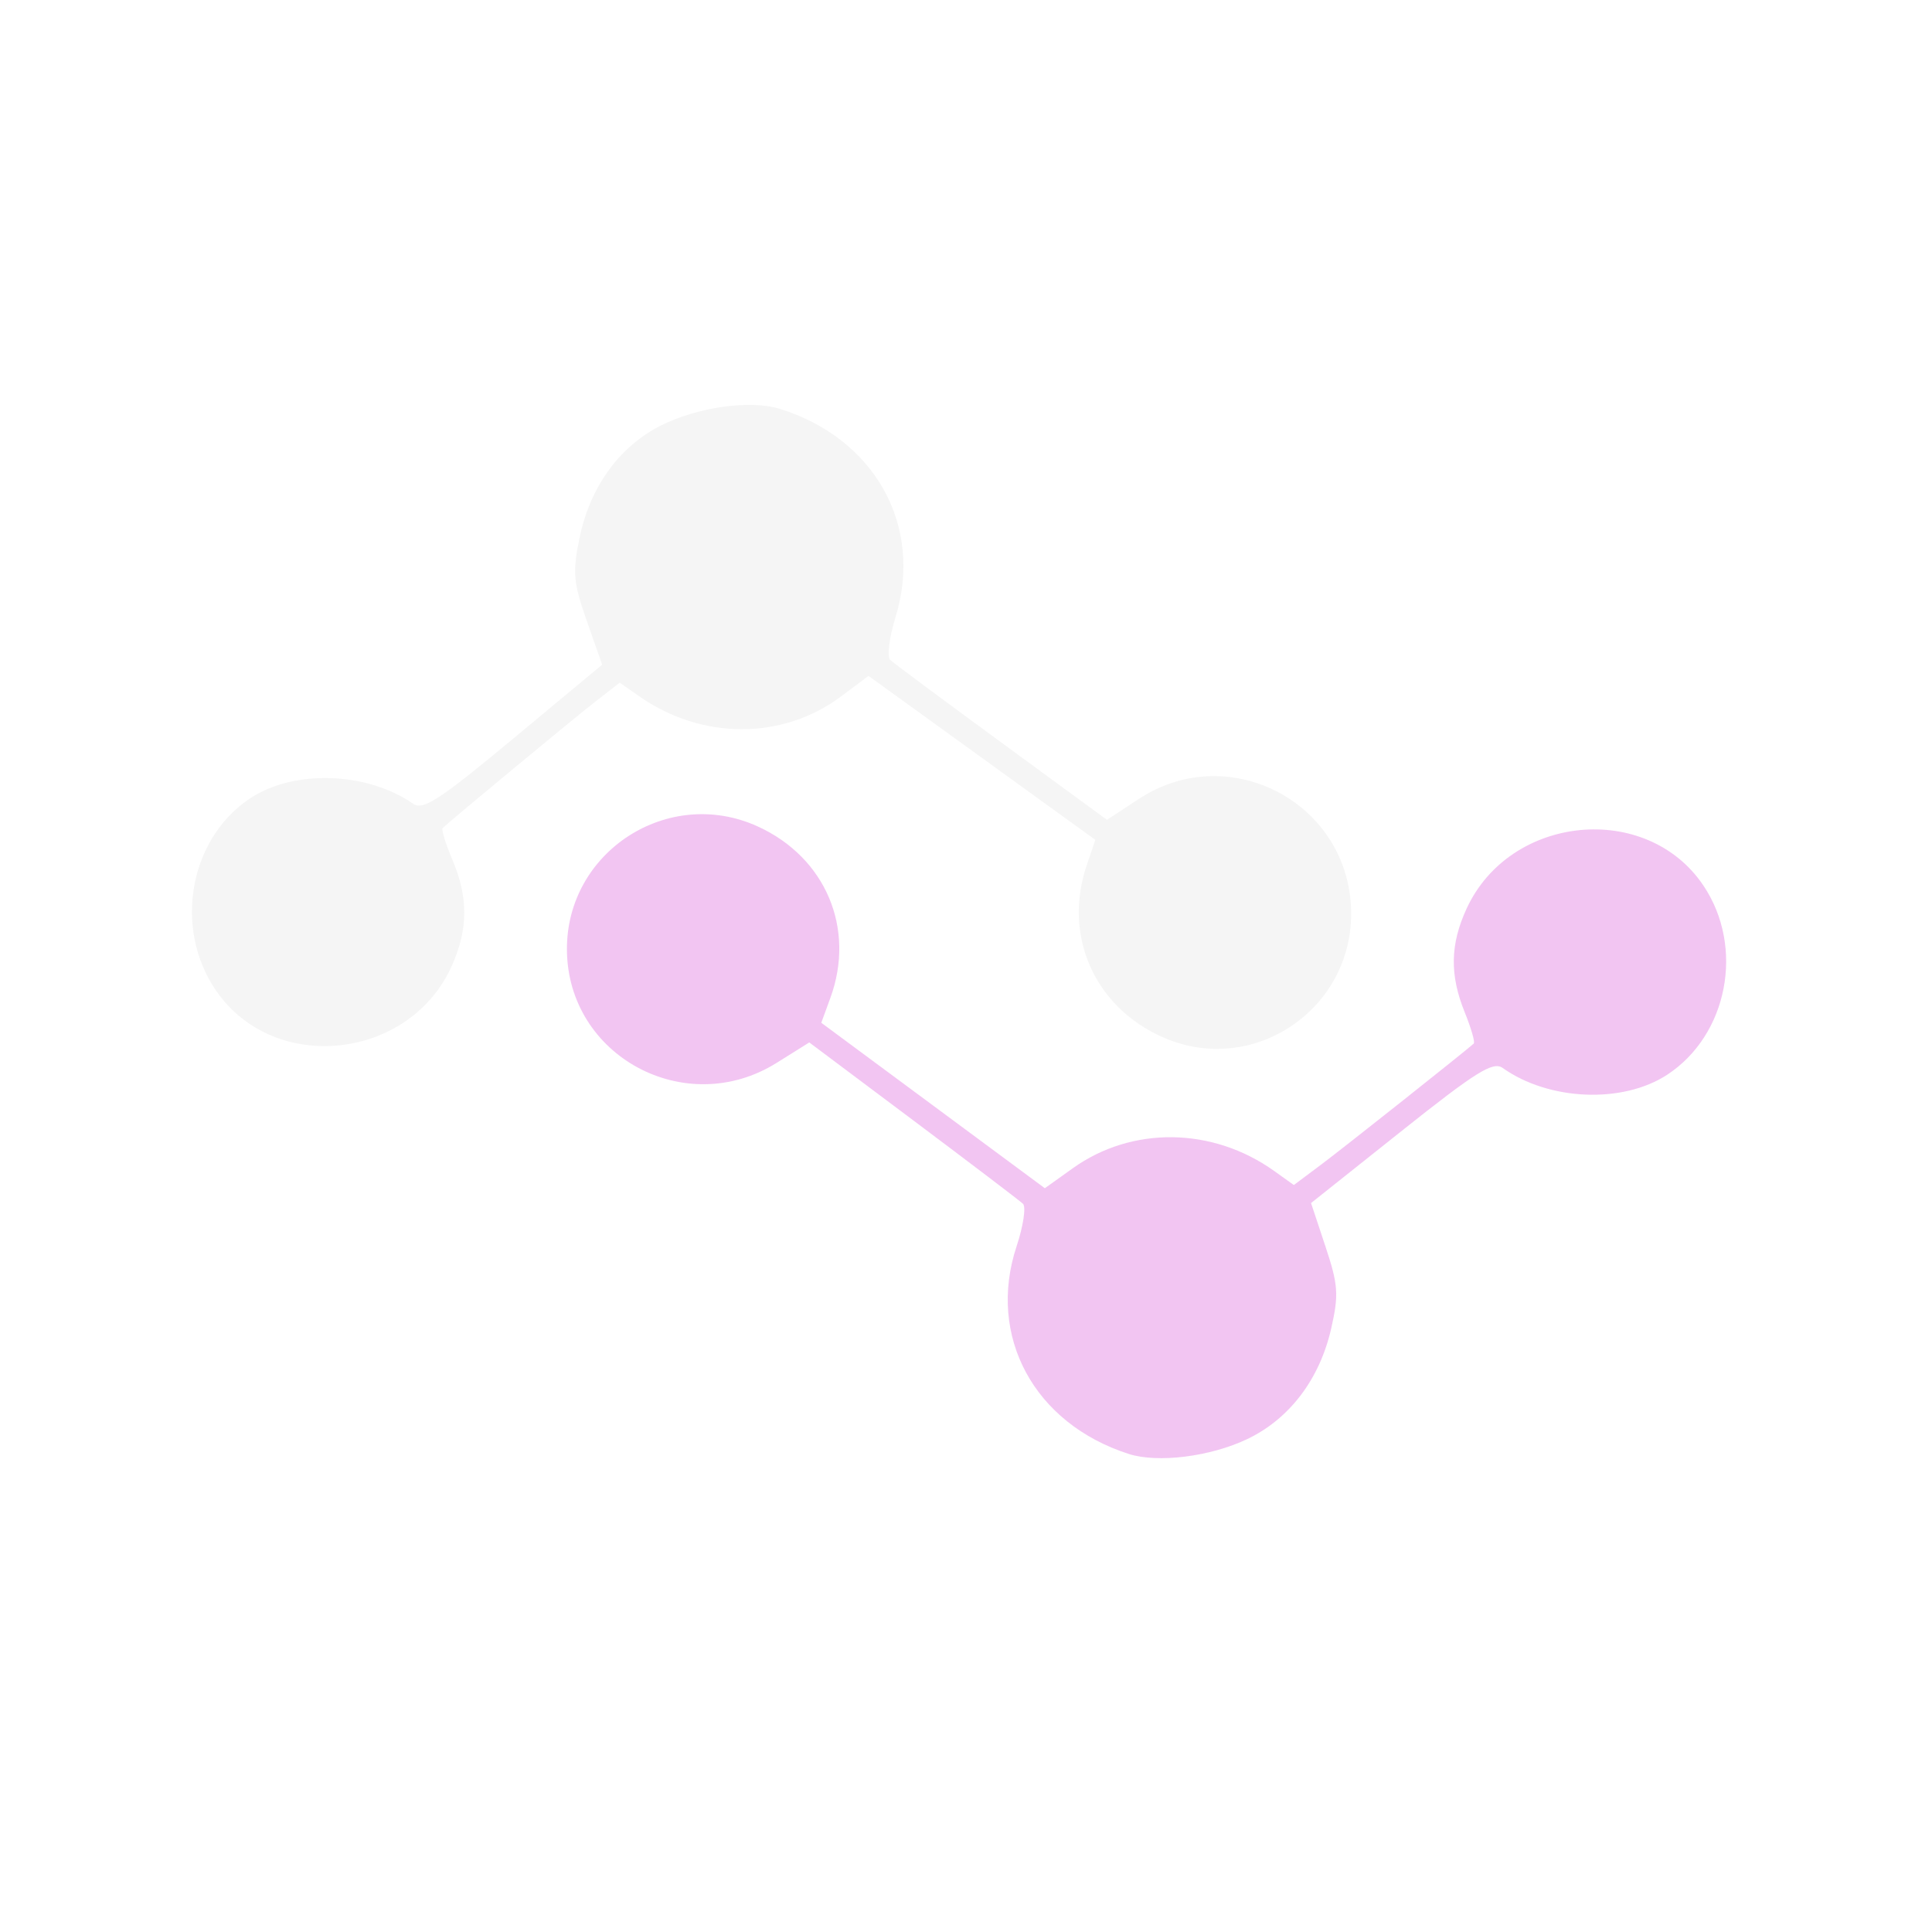
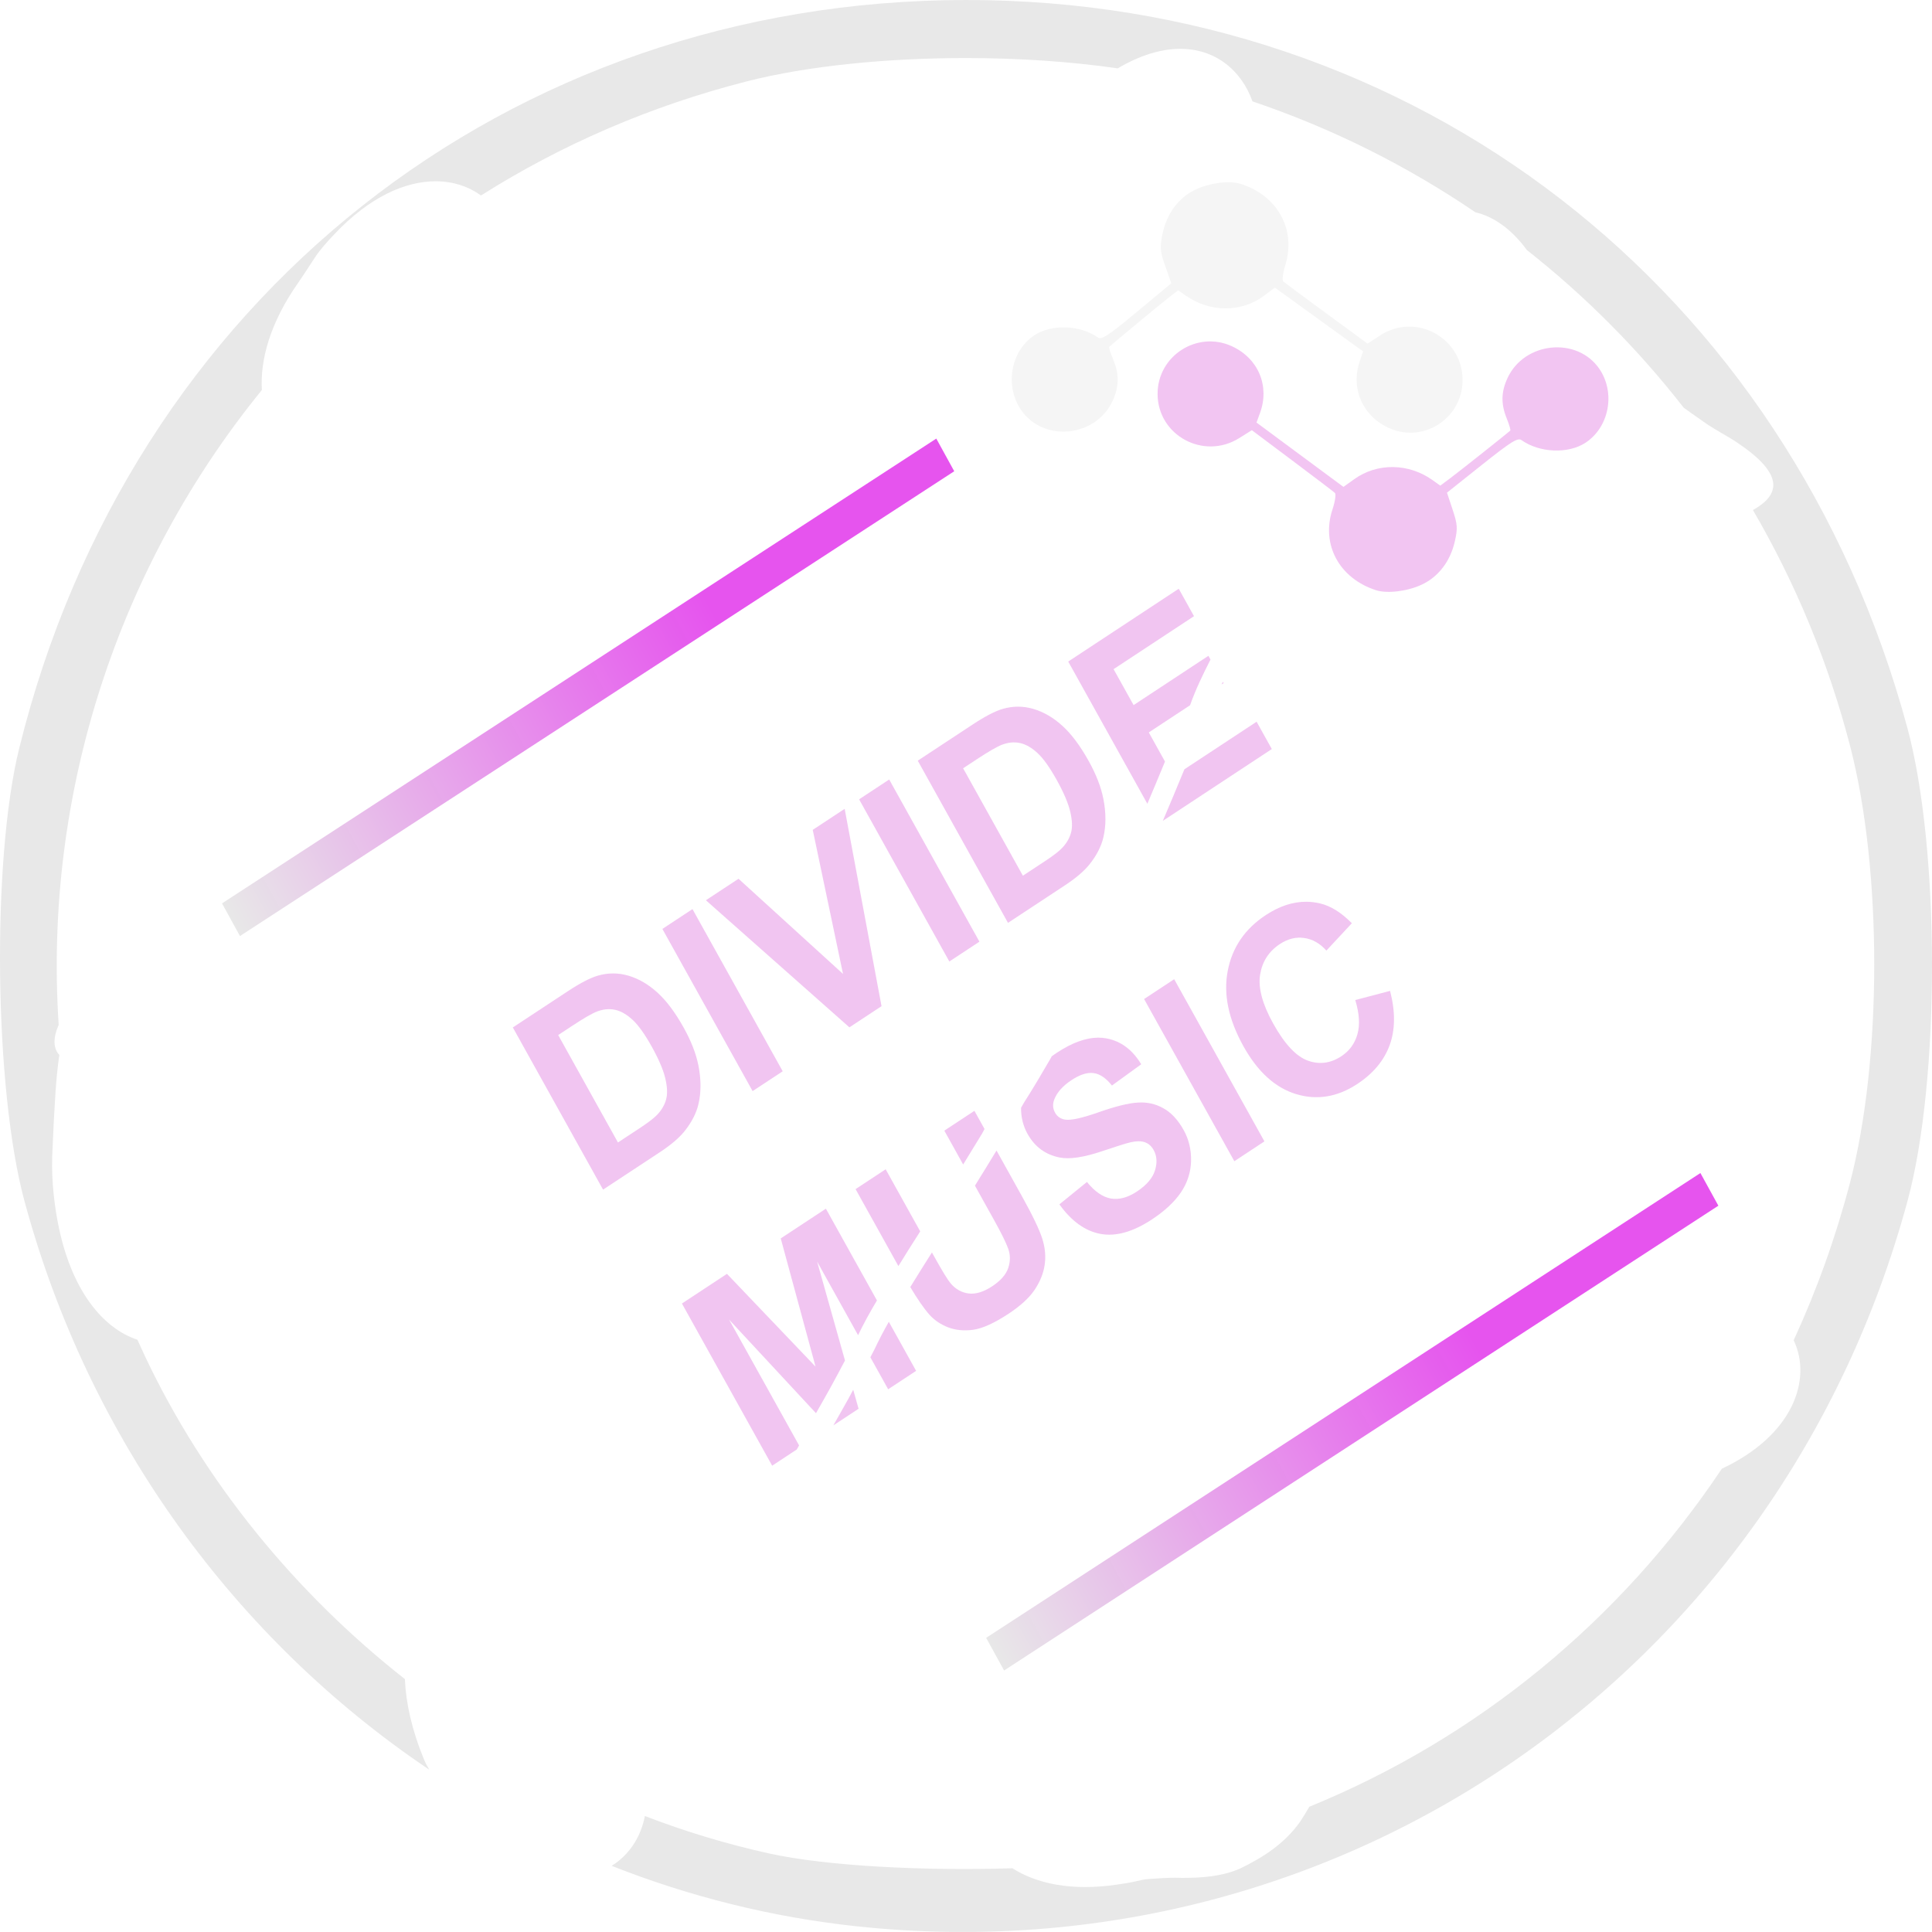
- <svg xmlns="http://www.w3.org/2000/svg" width="150mm" height="150mm" viewBox="0 0 150 150" version="1.1" id="svg11167" xml:space="preserve">
-   <defs id="defs11164">
+ <svg xmlns="http://www.w3.org/2000/svg" xmlns:xlink="http://www.w3.org/1999/xlink" width="300mm" height="300mm" viewBox="0 0 300 300" version="1.1" id="svg5" xml:space="preserve">
+   <defs id="defs2">
+     <linearGradient id="linearGradient14196">
+       <stop style="stop-color:#e8e8e8;stop-opacity:1;" offset="0" id="stop14194" />
+     </linearGradient>
+     <linearGradient id="linearGradient9923">
+       <stop style="stop-color:#e8e8e8;stop-opacity:1;" offset="0" id="stop9919" />
+       <stop style="stop-color:#e550ed;stop-opacity:0.977;" offset="0.671" id="stop9921" />
+     </linearGradient>
+     <linearGradient id="linearGradient8422">
+       <stop style="stop-color:#100410;stop-opacity:1;" offset="0" id="stop8418" />
+       <stop style="stop-color:#100410;stop-opacity:0;" offset="1" id="stop8420" />
+     </linearGradient>
+     <linearGradient xlink:href="#linearGradient8422" id="linearGradient8424" x1="473.716" y1="590.138" x2="2238.312" y2="2802.908" gradientUnits="userSpaceOnUse" gradientTransform="scale(1,1.25)" />
+     <linearGradient xlink:href="#linearGradient9923" id="linearGradient9925" x1="-42.539" y1="274.79" x2="198.715" y2="274.79" gradientUnits="userSpaceOnUse" />
+     <linearGradient xlink:href="#linearGradient9923" id="linearGradient9960" gradientUnits="userSpaceOnUse" x1="-42.539" y1="274.79" x2="198.715" y2="274.79" gradientTransform="translate(89.68482,281.6074)" />
    <linearGradient id="linearGradient985">
      <stop style="stop-color:#3f7652;stop-opacity:1;" offset="0" id="stop983" />
    </linearGradient>
  </defs>
  <g id="layer1">
-     <path style="fill:#f5f5f5;fill-opacity:1;stroke-width:1" d="m 60.508,31.731 c 7.402,2.282 11.198,9.083 9.025,16.168 -0.49,1.596 -0.681,3.097 -0.426,3.334 0.256,0.237 4.148,3.128 8.651,6.425 l 8.186,5.993 2.499,-1.636 c 6.984,-4.573 16.249,0.294 16.457,8.645 0.193,7.695 -7.615,12.969 -14.616,9.873 -5.319,-2.352 -7.769,-7.896 -5.908,-13.366 l 0.667,-1.961 -8.805,-6.365 -8.805,-6.365 -2.136,1.596 c -4.539,3.392 -10.794,3.391 -15.651,-8.42e-4 l -1.534,-1.071 -2.091,1.634 c -1.696,1.325 -10.875,8.93 -11.652,9.654 -0.114,0.106 0.223,1.206 0.748,2.445 1.233,2.913 1.239,5.306 0.02,8.124 -3.222,7.445 -13.82,8.639 -18.354,2.067 -3.303,-4.788 -2.126,-11.691 2.535,-14.875 3.402,-2.324 9.133,-2.162 12.767,0.361 0.759,0.527 2.062,-0.324 7.788,-5.086 l 6.877,-5.718 -1.189,-3.394 c -1.049,-2.994 -1.117,-3.749 -0.574,-6.41 0.814,-3.991 3.092,-7.142 6.345,-8.774 2.829,-1.419 6.906,-1.995 9.175,-1.295 z" id="path7055-2" />
-     <path style="fill:#efbbef;fill-opacity:0.863;stroke-width:1" d="m 87.634,112.883 c -7.356,-2.362 -11.018,-9.146 -8.704,-16.129 0.521,-1.573 0.743,-3.056 0.492,-3.294 -0.251,-0.238 -4.086,-3.154 -8.523,-6.48 l -8.067,-6.046 -2.531,1.585 c -7.075,4.429 -16.242,-0.517 -16.285,-8.787 -0.04,-7.619 7.872,-12.73 14.812,-9.569 5.272,2.402 7.612,7.923 5.642,13.313 l -0.706,1.932 8.679,6.423 8.678,6.423 2.168,-1.55 c 4.606,-3.294 10.862,-3.206 15.651,0.219 l 1.513,1.082 2.124,-1.588 c 1.722,-1.288 11.052,-8.688 11.843,-9.393 0.116,-0.103 -0.199,-1.196 -0.699,-2.43 -1.175,-2.9 -1.133,-5.269 0.142,-8.042 3.37,-7.324 13.992,-8.358 18.395,-1.79 3.208,4.785 1.894,11.602 -2.831,14.689 -3.448,2.253 -9.175,2.013 -12.759,-0.535 -0.749,-0.532 -2.069,0.292 -7.889,4.925 l -6.99,5.564 1.121,3.376 c 0.989,2.978 1.042,3.727 0.446,6.353 -0.893,3.939 -3.234,7.027 -6.52,8.596 -2.857,1.365 -6.946,1.878 -9.201,1.154 z" id="path7055" />
-     <text xml:space="preserve" style="font-style:normal;font-variant:normal;font-weight:normal;font-stretch:normal;font-size:16.933px;font-family:Georgia;-inkscape-font-specification:Georgia;opacity:0.51;fill:#f5f5f5;fill-opacity:1;stroke-width:0" x="81.058" y="52.161" id="text9142">
-       <tspan id="tspan9140" x="81.058" y="52.161" style="font-style:normal;font-variant:normal;font-weight:normal;font-stretch:normal;font-size:16.933px;font-family:Georgia;-inkscape-font-specification:Georgia;fill:#f5f5f5;fill-opacity:1;stroke-width:0" />
-     </text>
+     <rect style="display:none;fill:url(#linearGradient8424);fill-opacity:1;stroke-width:0" id="rect789" width="1600" height="2500" x="0" y="1.1368684e-13" ry="62.636" />
+     <g id="g4804" transform="matrix(0.53567,0,0,0.582884,-20.12375,-7.379391)">
+       <rect style="fill:url(#linearGradient9960);fill-opacity:1;stroke-width:0" id="rect9917-1" width="241.254" height="10.138" x="47.146" y="551.329" transform="rotate(-30.87992)" />
+       <path style="font-size:70.556px;font-family:Georgia;-inkscape-font-specification:Georgia;text-align:center;text-anchor:middle;fill:#eebbee;fill-opacity:0.863;stroke-width:0" d="m 45.406,475.086 c -0.819,0.442 -1.633,0.894 -2.456,1.331 -2.443,1.304 -4.931,2.525 -7.385,3.807 l 8.546,-1.3e-4 z" transform="rotate(-31.19284)" id="path10001" />
+       <path style="font-size:70.556px;font-family:Georgia;-inkscape-font-specification:Georgia;text-align:center;text-anchor:middle;fill:#eebbee;fill-opacity:0.863;stroke-width:0" d="m 63.61,464.948 c -2.518,1.283 -4.988,2.661 -7.402,4.151 -0.688,0.393 -1.383,0.775 -2.073,1.165 l -2.9e-5,9.96 9.474,-3.2e-4 z" transform="rotate(-31.19284)" id="path9999" />
+       <path style="font-size:70.556px;font-family:Georgia;-inkscape-font-specification:Georgia;text-align:center;text-anchor:middle;fill:#eebbee;fill-opacity:0.863;stroke-width:0" d="m 63.61,429.719 -15.297,1.7e-4 -9.06,34.451 -9.164,-34.451 -15.262,-5e-5 -4.6e-5,50.505 8.346,-5e-5 c 0.376,-0.194 0.754,-0.382 1.128,-0.58 l 2.13e-4,-39.176 8.638,34.373 c 2.393,-1.242 4.816,-2.431 7.194,-3.702 2.436,-1.293 4.855,-2.614 7.265,-3.951 l 6.738,-26.72 -2.36e-4,22.912 c 3.078,-1.849 6.242,-3.531 9.475,-5.076 z" transform="rotate(-31.19284)" id="path9997" />
+       <path style="font-size:70.556px;font-family:Georgia;-inkscape-font-specification:Georgia;text-align:center;text-anchor:middle;fill:#eebbee;fill-opacity:0.863;stroke-width:0" d="m 83.867,429.719 -10.198,-2.7e-4 -2.07e-4,23.969 c 3.386,-1.573 6.778,-3.131 10.198,-4.632 z" transform="rotate(-31.19284)" id="path9995" />
+       <path style="font-size:70.556px;font-family:Georgia;-inkscape-font-specification:Georgia;text-align:center;text-anchor:middle;fill:#eebbee;fill-opacity:0.863;stroke-width:0" d="m 113.943,442.089 c -3.397,1.594 -6.785,3.206 -10.198,4.765 l -4e-5,10.805 c 0,3.996 -0.149,6.856 -0.447,8.579 -0.299,1.723 -1.183,3.181 -2.653,4.375 -1.47,1.171 -3.652,1.757 -6.546,1.757 -2.848,0 -5.099,-0.62 -6.752,-1.86 -1.631,-1.263 -2.664,-2.928 -3.1,-4.996 -0.253,-1.286 -0.379,-4.1 -0.379,-8.44 l -1.02e-4,-1.46 c -3.394,1.519 -6.773,3.071 -10.144,4.64 0.116,3.898 0.43,6.979 0.946,9.222 0.459,1.952 1.413,3.824 2.86,5.616 1.447,1.768 3.411,3.215 5.891,4.341 2.503,1.102 6.167,1.654 10.99,1.654 3.996,0 7.235,-0.505 9.715,-1.516 2.48,-1.034 4.455,-2.412 5.925,-4.134 1.493,-1.723 2.515,-3.836 3.067,-6.339 0.551,-2.503 0.826,-6.787 0.826,-12.85 z" transform="rotate(-31.19284)" id="path9993" />
+       <path style="font-size:70.556px;font-family:Georgia;-inkscape-font-specification:Georgia;text-align:center;text-anchor:middle;fill:#eebbee;fill-opacity:0.863;stroke-width:0" d="m 113.943,429.719 -10.198,-2.8e-4 -3.3e-4,10.545 c 2.965,-1.388 5.922,-2.794 8.89,-4.176 0.433,-0.239 0.872,-0.464 1.308,-0.697 z" transform="rotate(-31.19284)" id="path9991" />
+       <path style="font-size:70.556px;font-family:Georgia;-inkscape-font-specification:Georgia;text-align:center;text-anchor:middle;fill:#eebbee;fill-opacity:0.863;stroke-width:0" d="m 154.7,431.609 c -3.073,-1.835 -7.185,-2.752 -12.336,-2.752 -0.586,0 -1.158,0.015 -1.718,0.042 -0.243,0.132 -0.487,0.263 -0.73,0.395 -4.082,2.03 -8.167,4.052 -12.334,5.903 -0.547,0.281 -1.1,0.548 -1.649,0.824 -1.332,2.151 -1.999,4.459 -1.999,6.927 0,3.996 1.55,7.384 4.651,10.163 2.205,1.975 6.04,3.64 11.507,4.995 4.249,1.056 6.971,1.792 8.165,2.205 1.746,0.62 2.963,1.355 3.652,2.205 0.712,0.827 1.068,1.838 1.068,3.032 0,1.86 -0.838,3.491 -2.515,4.892 -1.654,1.378 -4.122,2.067 -7.407,2.067 -3.101,0 -5.57,-0.781 -7.407,-2.342 -1.814,-1.562 -3.02,-4.008 -3.617,-7.338 l -9.922,0.965 c 0.666,5.65 2.71,9.956 6.132,12.919 3.422,2.94 8.326,4.41 14.711,4.41 4.387,0 8.05,-0.609 10.99,-1.826 2.94,-1.24 5.213,-3.123 6.821,-5.65 1.608,-2.526 2.411,-5.237 2.411,-8.131 0,-3.192 -0.678,-5.868 -2.033,-8.027 -1.332,-2.182 -3.192,-3.893 -5.581,-5.133 -2.366,-1.263 -6.029,-2.481 -10.99,-3.652 -4.961,-1.171 -8.084,-2.297 -9.37,-3.376 -1.011,-0.85 -1.516,-1.872 -1.516,-3.066 0,-1.309 0.54,-2.354 1.62,-3.135 1.677,-1.217 3.996,-1.826 6.959,-1.826 2.871,0 5.018,0.574 6.442,1.723 1.447,1.125 2.389,2.986 2.825,5.581 l 10.197,-0.447 c -0.161,-4.639 -1.849,-8.349 -5.064,-11.128 -0.599,-0.521 -1.252,-0.993 -1.962,-1.417 z" transform="rotate(-31.19284)" id="path9989" />
+       <path style="font-size:70.556px;font-family:Georgia;-inkscape-font-specification:Georgia;text-align:center;text-anchor:middle;fill:#eebbee;fill-opacity:0.863;stroke-width:0" d="m 181.639,429.719 -10.198,1.7e-4 3.9e-4,50.505 10.197,-4.4e-4 z" transform="rotate(-31.19284)" id="path9987" />
+       <path style="font-size:70.556px;font-family:Georgia;-inkscape-font-specification:Georgia;text-align:center;text-anchor:middle;fill:#eebbee;fill-opacity:0.863;stroke-width:0" d="m 43.361,344.203 c -1.269,-0.775 -2.644,-1.381 -4.126,-1.818 -2.205,-0.643 -5.409,-0.964 -9.612,-0.964 l -18.638,10e-6 2.22e-4,50.505 19.189,6e-5 c 3.767,0 6.775,-0.356 9.026,-1.068 3.009,-0.965 5.398,-2.308 7.166,-4.03 2.343,-2.274 4.145,-5.248 5.408,-8.923 1.034,-3.009 1.551,-6.592 1.551,-10.749 0,-4.731 -0.551,-8.705 -1.653,-11.92 -1.102,-3.238 -2.71,-5.972 -4.823,-8.199 -1.056,-1.114 -2.219,-2.058 -3.488,-2.833 z m -6.04,7.463 c 0.559,0.333 1.071,0.719 1.536,1.158 1.24,1.171 2.205,2.802 2.894,4.892 0.689,2.09 1.034,5.087 1.034,8.992 0,3.904 -0.345,6.994 -1.034,9.267 -0.689,2.251 -1.584,3.87 -2.687,4.858 -1.079,0.988 -2.446,1.688 -4.1,2.101 -1.263,0.322 -3.318,0.482 -6.166,0.482 l -7.614,-4e-5 3.69e-4,-33.452 4.582,-1.1e-4 c 4.157,0 6.948,0.161 8.372,0.482 1.191,0.258 2.253,0.665 3.184,1.219 z" transform="rotate(-31.19284)" id="path9985" />
+       <path style="font-size:70.556px;font-family:Georgia;-inkscape-font-specification:Georgia;text-align:center;text-anchor:middle;fill:#eebbee;fill-opacity:0.863;stroke-width:0" d="m 71.861,341.421 -10.198,1.7e-4 -4.6e-5,50.505 10.198,-1.7e-4 z" transform="rotate(-31.19284)" id="path9983" />
+       <path style="font-size:70.556px;font-family:Georgia;-inkscape-font-specification:Georgia;text-align:center;text-anchor:middle;fill:#eebbee;fill-opacity:0.863;stroke-width:0" d="m 225.14,431.939 c -3.329,-2.054 -7.31,-3.081 -11.944,-3.081 -7.074,0 -12.781,2.331 -17.122,6.993 -4.341,4.639 -6.511,11.162 -6.511,19.568 0,7.947 2.159,14.217 6.477,18.811 4.318,4.57 9.83,6.856 16.537,6.856 5.42,0 9.888,-1.332 13.402,-3.996 3.537,-2.687 6.063,-6.787 7.579,-12.299 l -9.888,-3.135 c -0.85,3.698 -2.251,6.408 -4.203,8.13 -1.952,1.723 -4.283,2.584 -6.993,2.584 -3.675,0 -6.66,-1.355 -8.957,-4.065 -2.297,-2.71 -3.445,-7.257 -3.445,-13.642 0,-6.017 1.16,-10.37 3.479,-13.057 2.343,-2.687 5.386,-4.031 9.13,-4.031 2.71,0 5.007,0.758 6.89,2.274 1.906,1.516 3.158,3.583 3.755,6.201 l 10.094,-2.412 c -1.148,-4.042 -2.871,-7.143 -5.168,-9.302 -0.965,-0.913 -2.002,-1.712 -3.111,-2.397 z" transform="rotate(-31.19284)" id="path9981" />
+       <path style="font-size:70.556px;font-family:Georgia;-inkscape-font-specification:Georgia;text-align:center;text-anchor:middle;fill:#eebbee;fill-opacity:0.863;stroke-width:0" d="m 123.434,341.421 -10.818,9e-5 -12.368,37.379 -12.781,-37.379 -11.059,2.7e-4 18.052,50.505 10.887,-8e-5 z" transform="rotate(-31.19284)" id="path9979" />
+       <path style="font-size:70.556px;font-family:Georgia;-inkscape-font-specification:Georgia;text-align:center;text-anchor:middle;fill:#eebbee;fill-opacity:0.863;stroke-width:0" d="m 138.523,341.421 -10.197,-1e-5 -4e-5,50.505 h 10.197 z" transform="rotate(-31.19284)" id="path9977" />
+       <path style="font-size:70.556px;font-family:Georgia;-inkscape-font-specification:Georgia;text-align:center;text-anchor:middle;fill:#eebbee;fill-opacity:0.863;stroke-width:0" d="m 237.604,383.416 -24.465,-6e-5 c -4.136,2.863 -8.29,5.705 -12.465,8.51 l 36.931,-1.7e-4 z" transform="rotate(-31.19284)" id="path9975" />
+       <path style="font-size:70.556px;font-family:Georgia;-inkscape-font-specification:Georgia;text-align:center;text-anchor:middle;fill:#eebbee;fill-opacity:0.863;stroke-width:0" d="m 180.579,344.203 c -1.269,-0.775 -2.644,-1.381 -4.126,-1.818 -2.205,-0.643 -5.409,-0.964 -9.612,-0.964 l -18.638,-4.3e-4 -5e-5,50.505 19.189,6e-5 c 3.767,0 6.775,-0.356 9.026,-1.068 3.009,-0.965 5.398,-2.308 7.166,-4.03 2.343,-2.274 4.145,-5.248 5.408,-8.923 1.034,-3.009 1.551,-6.592 1.551,-10.749 0,-4.731 -0.551,-8.705 -1.653,-11.92 -1.102,-3.238 -2.71,-5.972 -4.823,-8.199 -1.056,-1.114 -2.219,-2.058 -3.488,-2.833 z m -6.04,7.463 c 0.559,0.333 1.071,0.719 1.536,1.158 1.24,1.171 2.205,2.802 2.894,4.892 0.689,2.09 1.033,5.087 1.033,8.992 0,3.904 -0.345,6.994 -1.034,9.267 -0.689,2.251 -1.584,3.87 -2.687,4.858 -1.079,0.988 -2.446,1.688 -4.1,2.101 -1.263,0.322 -3.318,0.483 -6.166,0.483 l -7.614,-5e-5 3.7e-4,-33.452 4.582,-1.1e-4 c 4.157,0 6.948,0.161 8.372,0.482 1.191,0.258 2.253,0.665 3.184,1.219 z" transform="rotate(-31.19284)" id="path9973" />
+       <path style="font-size:70.556px;font-family:Georgia;-inkscape-font-specification:Georgia;text-align:center;text-anchor:middle;fill:#eebbee;fill-opacity:0.863;stroke-width:0" d="m 234.745,369.26 c -0.23,0.137 -0.463,0.272 -0.692,0.41 l 0.692,1.1e-4 z" transform="rotate(-31.19284)" id="path9971" />
+       <path style="font-size:70.556px;font-family:Georgia;-inkscape-font-specification:Georgia;text-align:center;text-anchor:middle;fill:#eebbee;fill-opacity:0.863;stroke-width:0" d="m 236.64,341.421 -37.448,5e-5 -1e-4,44.29 c 3.411,-2.306 6.812,-4.63 10.198,-6.974 l -1.7e-4,-9.066 13.983,-10e-5 c 3.587,-2.777 7.454,-5.098 11.373,-7.345 l 1.3e-4,-1.165 -25.356,1.8e-4 -2.6e-4,-11.197 27.251,-5e-5 z" transform="rotate(-31.19284)" id="text9316" />
+       <path style="fill:#e8e8e8;fill-opacity:1;stroke-width:3.108" d="M 317.573,12.66 C 184.762,12.749 75.222,92.338 43.117,212.076 c -7.994,29.814 -7.231,90.625 1.512,120.44 18.655,63.618 61.285,116.916 117.38,151.588 -0.585,-0.891 -1.125,-1.813 -1.567,-2.801 -3.528,-7.884 -5.223,-15.061 -5.503,-21.328 -31.842,-23.032 -58.128,-52.55 -75.346,-86.024 -0.752,-1.461 -1.48,-2.926 -2.197,-4.393 -9.808,-2.941 -19.317,-13.011 -23.107,-31.435 -1.335,-6.492 -1.919,-13.088 -1.479,-19.717 0.219,-4.996 0.497,-9.989 0.862,-14.977 0.252,-3.251 0.574,-6.496 1.094,-9.711 -1.677,-1.727 -1.96,-4.286 -0.189,-8.036 -4.402,-61.683 17.29,-122.116 58.899,-169.123 -0.531,-8.059 2.415,-17.916 10.459,-28.484 1.735,-2.279 3.285,-4.559 4.963,-6.875 1.636,-2.254 3.613,-4.218 5.601,-6.154 10.328,-10.062 20.74,-14.141 29.482,-14.094 4.996,0.027 9.444,1.406 13.022,3.783 23.053,-13.396 48.875,-23.799 77.075,-30.406 17.658,-4.137 40.578,-6.206 63.497,-6.206 15.187,0 30.339,0.928 43.995,2.745 6.461,-3.497 12.362,-5.076 17.544,-5.19 10.709,-0.237 18.346,5.774 21.519,13.988 23.163,7.197 44.854,17.187 64.624,29.554 5.175,1.102 10.409,4.379 14.928,10.056 16.925,12.251 32.187,26.346 45.447,41.994 2.283,1.503 4.581,3.003 6.895,4.468 2.539,1.525 5.198,2.841 7.774,4.307 0.509,0.32 1.018,0.64 1.527,0.96 13.283,8.35 11.458,13.639 3.875,17.529 12.322,19.419 21.9,40.566 28.217,63.03 9.297,33.061 9.259,83.382 -0.084,116.202 -4.155,14.593 -9.647,28.604 -16.319,41.936 5.401,10.42 -0.145,25.318 -20.823,34.219 -29.276,40.309 -70.736,71.742 -119.591,90.054 -0.836,1.357 -1.729,2.687 -2.671,3.993 -4.525,5.888 -10.727,9.485 -17.357,12.461 -5.391,2.149 -11.146,2.505 -16.871,2.501 -2.477,-0.099 -4.934,0.004 -7.402,0.165 -3.754,0.194 -3.05,0.173 -5.611,0.67 -2.001,0.439 -4.033,0.711 -6.062,0.982 -13.013,1.735 -23.108,-0.304 -30.083,-4.385 -25.616,0.742 -53.815,-0.573 -70.442,-3.929 -12.279,-2.479 -24.345,-5.836 -36.097,-9.985 -1.214,5.764 -4.674,10.451 -9.637,13.266 22.558,8.195 46.439,13.705 71.177,16.124 h 5.2e-4 c 139.834,13.673 267.401,-67.319 304.497,-193.326 9.463,-32.142 9.422,-93.693 -0.087,-126.01 C 556.031,89.482 447.763,12.573 317.573,12.66 Z" id="path9637" />
+       <rect style="fill:url(#linearGradient9925);fill-opacity:1;stroke-width:0" id="rect9917" width="241.254" height="10.138" x="-42.539" y="269.722" transform="rotate(-30.87992)" />
+     </g>
+     <g id="layer1-6" transform="matrix(1.252778,0,0,1.319093,1410.929,-19.83797)" style="display:none;fill:#986998;fill-opacity:0.863">
+       <path style="fill:#986998;fill-opacity:0.863;stroke-width:1" d="m 60.508,31.731 c 7.402,2.282 11.198,9.083 9.025,16.168 -0.49,1.596 -0.681,3.097 -0.426,3.334 0.256,0.237 4.148,3.128 8.651,6.425 l 8.186,5.993 2.499,-1.636 c 6.984,-4.573 16.249,0.294 16.457,8.645 0.193,7.695 -7.615,12.969 -14.616,9.873 -5.319,-2.352 -7.769,-7.896 -5.908,-13.366 l 0.667,-1.961 -8.805,-6.365 -8.805,-6.365 -2.136,1.596 c -4.539,3.392 -10.794,3.391 -15.651,-8.42e-4 l -1.534,-1.071 -2.091,1.634 c -1.696,1.325 -10.875,8.93 -11.652,9.654 -0.114,0.106 0.223,1.206 0.748,2.445 1.233,2.913 1.239,5.306 0.02,8.124 -3.222,7.445 -13.82,8.639 -18.354,2.067 -3.303,-4.788 -2.126,-11.691 2.535,-14.875 3.402,-2.324 9.133,-2.162 12.767,0.361 0.759,0.527 2.062,-0.324 7.788,-5.086 l 6.877,-5.718 -1.189,-3.394 c -1.049,-2.994 -1.117,-3.749 -0.574,-6.41 0.814,-3.991 3.092,-7.142 6.345,-8.774 2.829,-1.419 6.906,-1.995 9.175,-1.295 z" id="path7055-2" />
+       <path style="fill:#986998;fill-opacity:0.863;stroke-width:1" d="m 87.634,112.883 c -7.356,-2.362 -11.018,-9.146 -8.704,-16.129 0.521,-1.573 0.743,-3.056 0.492,-3.294 -0.251,-0.238 -4.086,-3.154 -8.523,-6.48 l -8.067,-6.046 -2.531,1.585 c -7.075,4.429 -16.242,-0.517 -16.285,-8.787 -0.04,-7.619 7.872,-12.73 14.812,-9.569 5.272,2.402 7.612,7.923 5.642,13.313 l -0.706,1.932 8.679,6.423 8.678,6.423 2.168,-1.55 c 4.606,-3.294 10.862,-3.206 15.651,0.219 l 1.513,1.082 2.124,-1.588 c 1.722,-1.288 11.052,-8.688 11.843,-9.393 0.116,-0.103 -0.199,-1.196 -0.699,-2.43 -1.175,-2.9 -1.133,-5.269 0.142,-8.042 3.37,-7.324 13.992,-8.358 18.395,-1.79 3.208,4.785 1.894,11.602 -2.831,14.689 -3.448,2.253 -9.175,2.013 -12.759,-0.535 -0.749,-0.532 -2.069,0.292 -7.889,4.925 l -6.99,5.564 1.121,3.376 c 0.989,2.978 1.042,3.727 0.446,6.353 -0.893,3.939 -3.234,7.027 -6.52,8.596 -2.857,1.365 -6.946,1.878 -9.201,1.154 z" id="path7055" />
+       <text xml:space="preserve" style="font-style:normal;font-variant:normal;font-weight:normal;font-stretch:normal;font-size:16.933px;font-family:Georgia;-inkscape-font-specification:Georgia;opacity:0.51;fill:#986998;fill-opacity:0.863;stroke-width:0" x="81.058" y="52.161" id="text9142">
+         <tspan id="tspan9140" x="81.058" y="52.161" style="font-style:normal;font-variant:normal;font-weight:normal;font-stretch:normal;font-size:16.933px;font-family:Georgia;-inkscape-font-specification:Georgia;fill:#986998;fill-opacity:0.863;stroke-width:0" />
+       </text>
+     </g>
+     <g id="layer1-8" transform="matrix(0.7778004,0,0,0.7778004,145.5139,3.849235)">
+       <path style="fill:#f5f5f5;fill-opacity:1;stroke-width:1" d="m 60.508,31.731 c 7.402,2.282 11.198,9.083 9.025,16.168 -0.49,1.596 -0.681,3.097 -0.426,3.334 0.256,0.237 4.148,3.128 8.651,6.425 l 8.186,5.993 2.499,-1.636 c 6.984,-4.573 16.249,0.294 16.457,8.645 0.193,7.695 -7.615,12.969 -14.616,9.873 -5.319,-2.352 -7.769,-7.896 -5.908,-13.366 l 0.667,-1.961 -8.805,-6.365 -8.805,-6.365 -2.136,1.596 c -4.539,3.392 -10.794,3.391 -15.651,-8.42e-4 l -1.534,-1.071 -2.091,1.634 c -1.696,1.325 -10.875,8.93 -11.652,9.654 -0.114,0.106 0.223,1.206 0.748,2.445 1.233,2.913 1.239,5.306 0.02,8.124 -3.222,7.445 -13.82,8.639 -18.354,2.067 -3.303,-4.788 -2.126,-11.691 2.535,-14.875 3.402,-2.324 9.133,-2.162 12.767,0.361 0.759,0.527 2.062,-0.324 7.788,-5.086 l 6.877,-5.718 -1.189,-3.394 c -1.049,-2.994 -1.117,-3.749 -0.574,-6.41 0.814,-3.991 3.092,-7.142 6.345,-8.774 2.829,-1.419 6.906,-1.995 9.175,-1.295 z" id="path7055-2-1" />
+       <path style="fill:#efbbef;fill-opacity:0.863;stroke-width:1" d="m 87.634,112.883 c -7.356,-2.362 -11.018,-9.146 -8.704,-16.129 0.521,-1.573 0.743,-3.056 0.492,-3.294 -0.251,-0.238 -4.086,-3.154 -8.523,-6.48 l -8.067,-6.046 -2.531,1.585 c -7.075,4.429 -16.242,-0.517 -16.285,-8.787 -0.04,-7.619 7.872,-12.73 14.812,-9.569 5.272,2.402 7.612,7.923 5.642,13.313 l -0.706,1.932 8.679,6.423 8.678,6.423 2.168,-1.55 c 4.606,-3.294 10.862,-3.206 15.651,0.219 l 1.513,1.082 2.124,-1.588 c 1.722,-1.288 11.052,-8.688 11.843,-9.393 0.116,-0.103 -0.199,-1.196 -0.699,-2.43 -1.175,-2.9 -1.133,-5.269 0.142,-8.042 3.37,-7.324 13.992,-8.358 18.395,-1.79 3.208,4.785 1.894,11.602 -2.831,14.689 -3.448,2.253 -9.175,2.013 -12.759,-0.535 -0.749,-0.532 -2.069,0.292 -7.889,4.925 l -6.99,5.564 1.121,3.376 c 0.989,2.978 1.042,3.727 0.446,6.353 -0.893,3.939 -3.234,7.027 -6.52,8.596 -2.857,1.365 -6.946,1.878 -9.201,1.154 z" id="path7055-0" />
+       <text xml:space="preserve" style="font-style:normal;font-variant:normal;font-weight:normal;font-stretch:normal;font-size:16.933px;font-family:Georgia;-inkscape-font-specification:Georgia;opacity:0.51;fill:#f5f5f5;fill-opacity:1;stroke-width:0" x="81.058" y="52.161" id="text9142-4">
+         <tspan id="tspan9140-2" x="81.058" y="52.161" style="font-style:normal;font-variant:normal;font-weight:normal;font-stretch:normal;font-size:16.933px;font-family:Georgia;-inkscape-font-specification:Georgia;fill:#f5f5f5;fill-opacity:1;stroke-width:0" />
+       </text>
+     </g>
  </g>
</svg>
